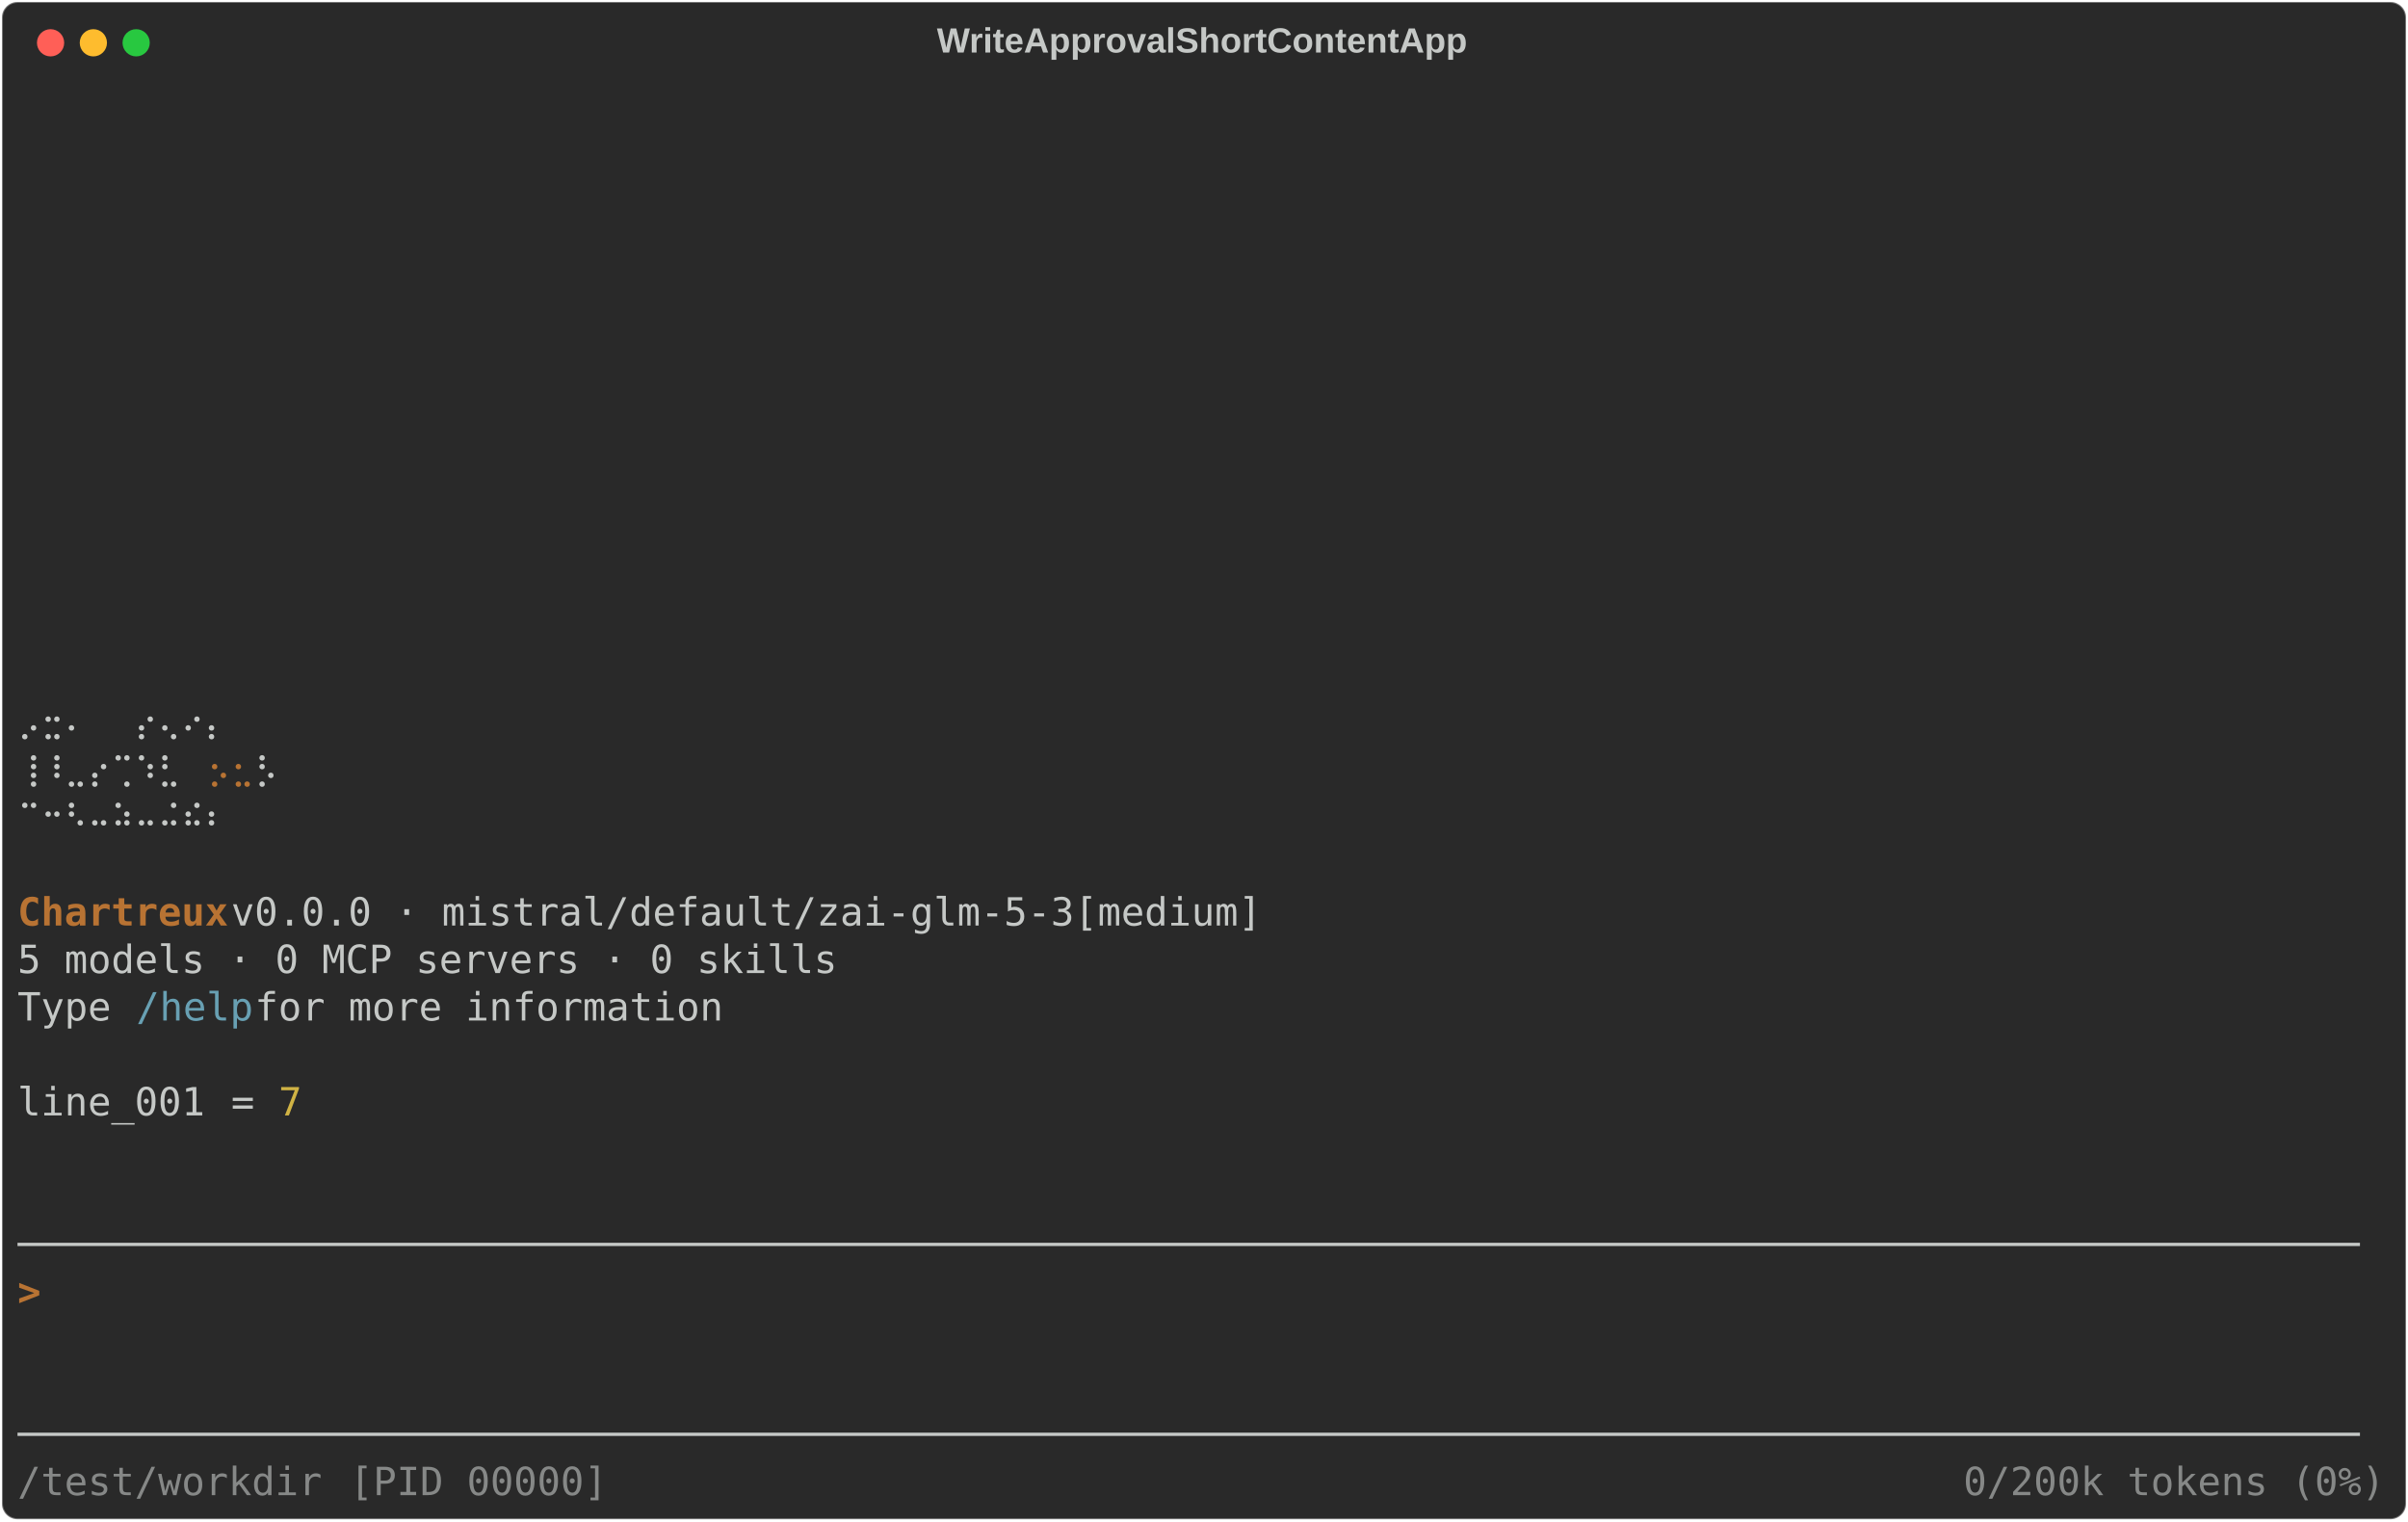
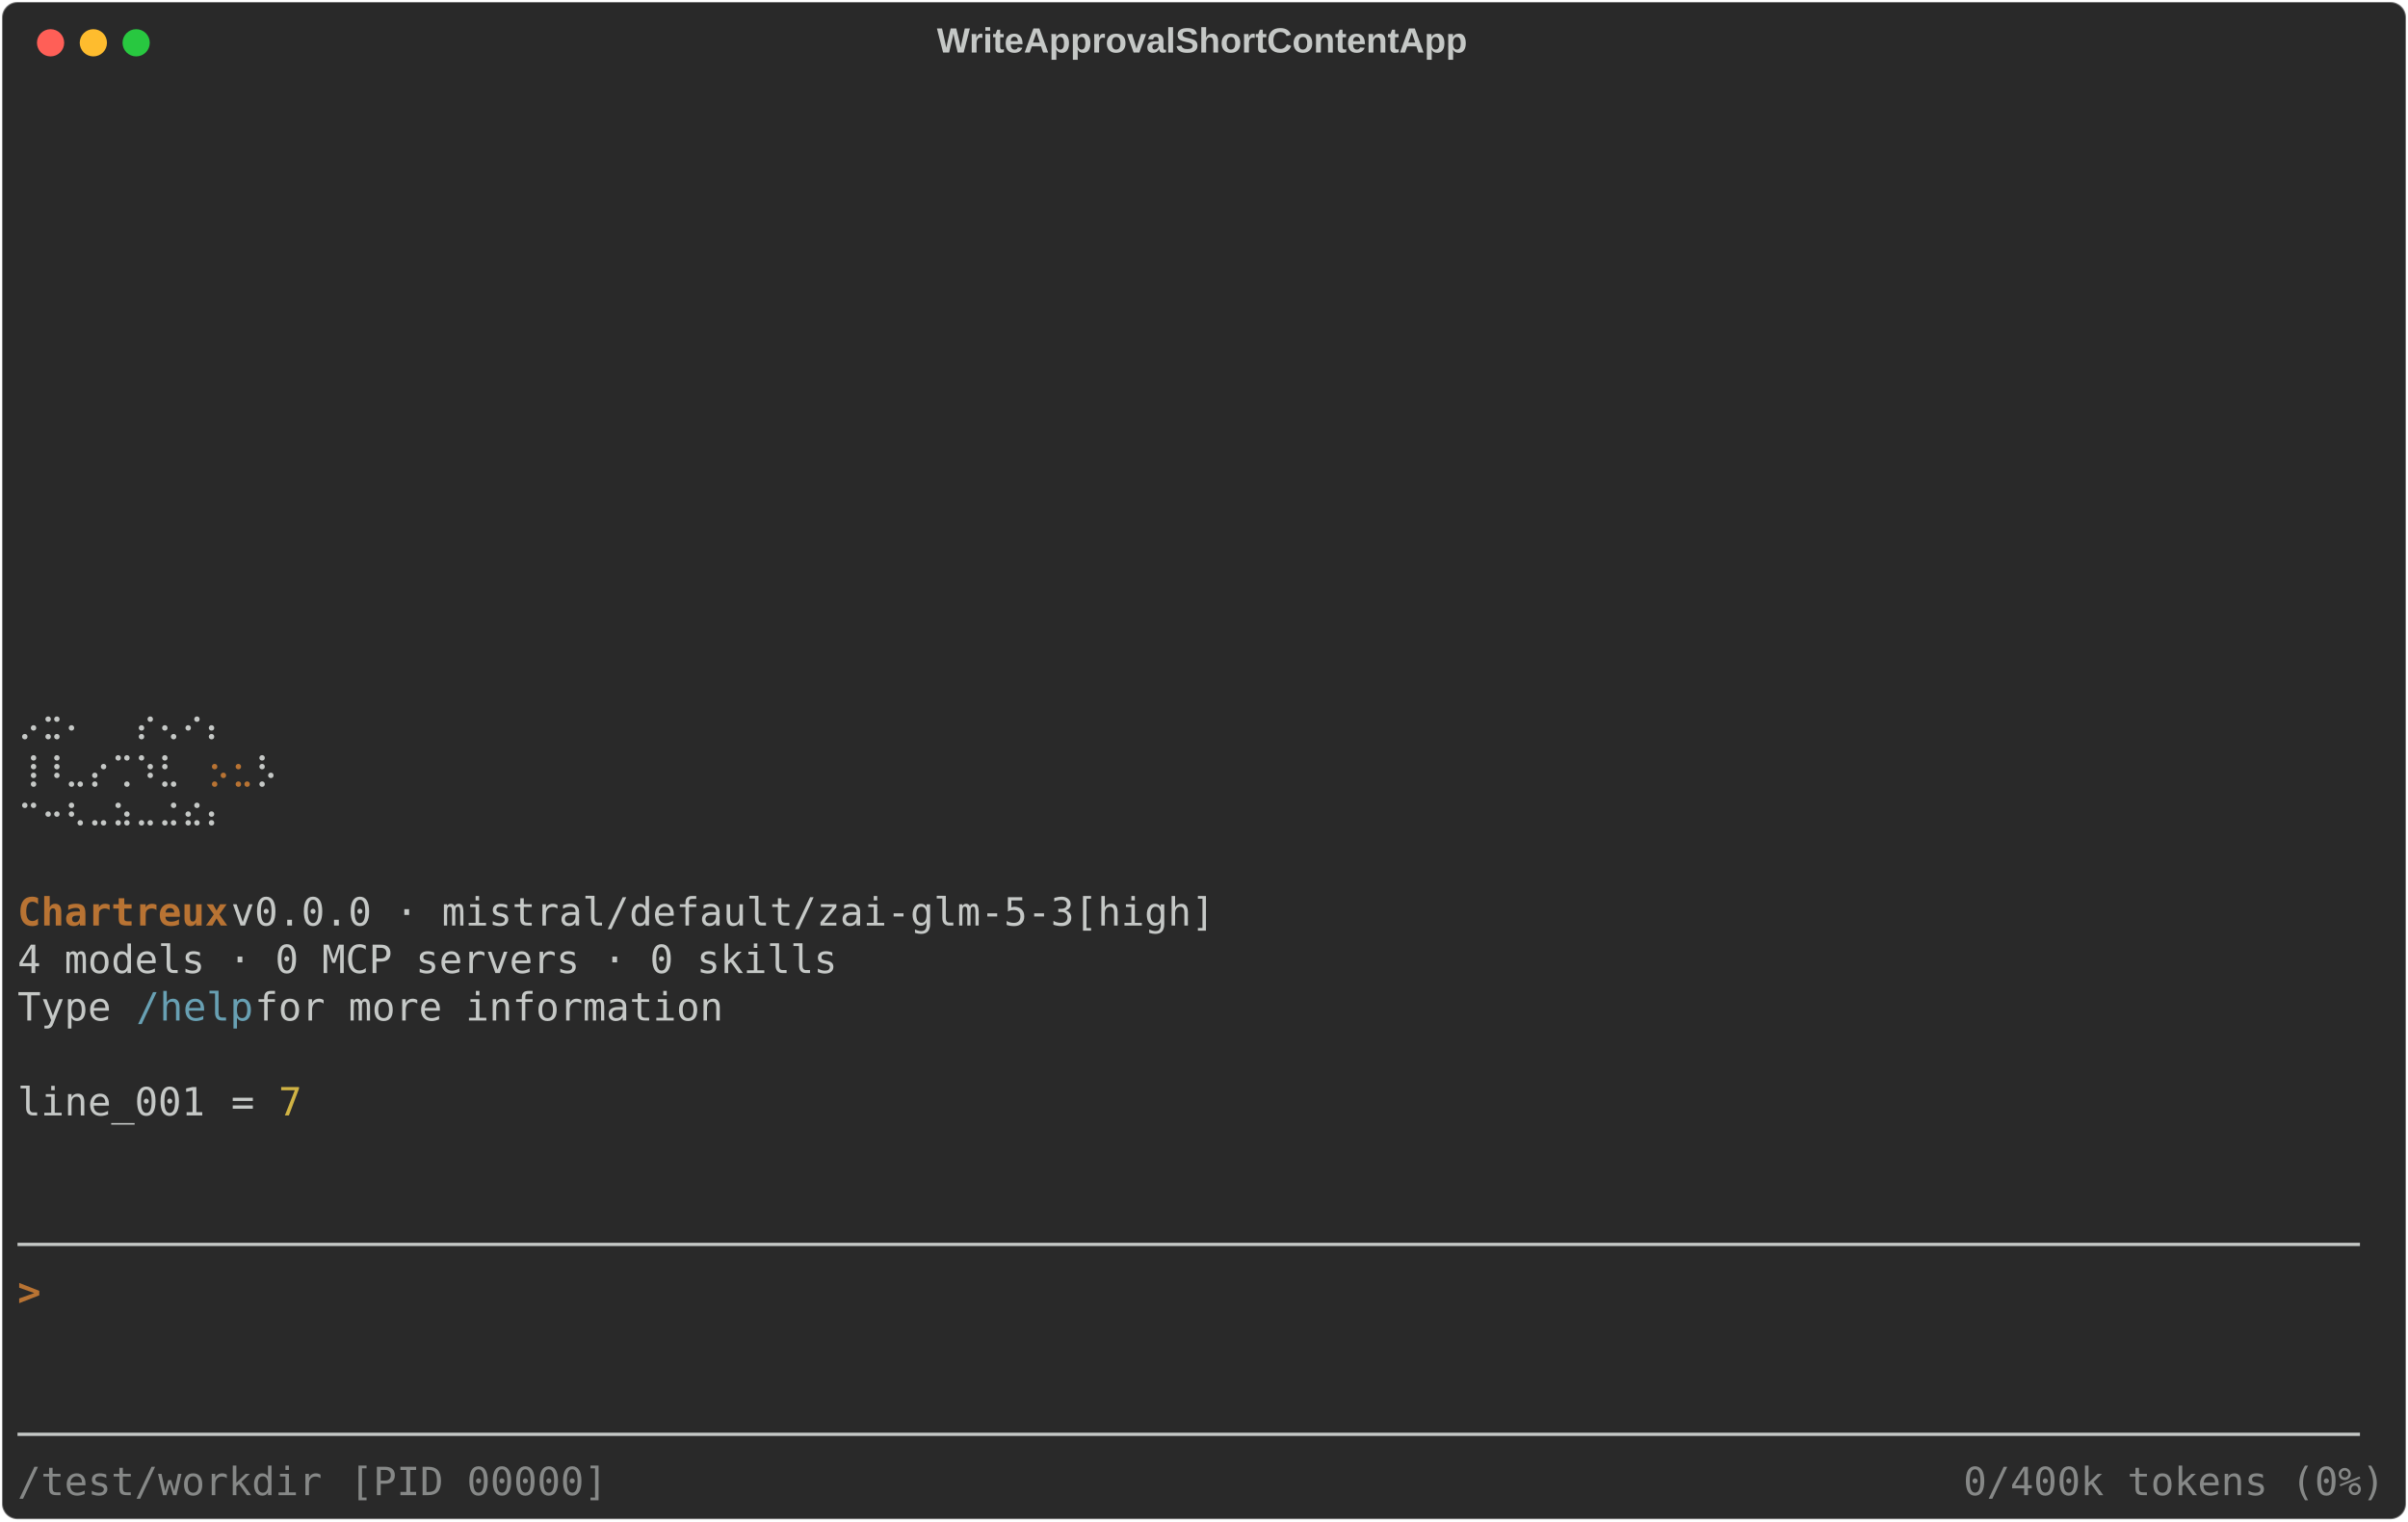
<svg xmlns="http://www.w3.org/2000/svg" class="rich-terminal" viewBox="0 0 1238 782.0">
  <style>

    @font-face {
        font-family: "Fira Code";
        src: local("FiraCode-Regular"),
                url("https://cdnjs.cloudflare.com/ajax/libs/firacode/6.2.0/woff2/FiraCode-Regular.woff2") format("woff2"),
                url("https://cdnjs.cloudflare.com/ajax/libs/firacode/6.2.0/woff/FiraCode-Regular.woff") format("woff");
        font-style: normal;
        font-weight: 400;
    }
    @font-face {
        font-family: "Fira Code";
        src: local("FiraCode-Bold"),
                url("https://cdnjs.cloudflare.com/ajax/libs/firacode/6.2.0/woff2/FiraCode-Bold.woff2") format("woff2"),
                url("https://cdnjs.cloudflare.com/ajax/libs/firacode/6.2.0/woff/FiraCode-Bold.woff") format("woff");
        font-style: bold;
        font-weight: 700;
    }

    .terminal-matrix {
        font-family: Fira Code, monospace;
        font-size: 20px;
        line-height: 24.4px;
        font-variant-east-asian: full-width;
    }

    .terminal-title {
        font-size: 18px;
        font-weight: bold;
        font-family: arial;
    }

    .terminal-r1 { fill: #c5c8c6 }
.terminal-r2 { fill: #b87333 }
.terminal-r3 { fill: #b87333;font-weight: bold }
.terminal-r4 { fill: #68a0b3 }
.terminal-r5 { fill: #d0b344 }
.terminal-r6 { fill: #868887 }
    </style>
  <defs>
    <clipPath id="terminal-clip-terminal">
      <rect x="0" y="0" width="1219.0" height="731.0" />
    </clipPath>
    <clipPath id="terminal-line-0">
      <rect x="0" y="1.5" width="1220" height="24.65" />
    </clipPath>
    <clipPath id="terminal-line-1">
      <rect x="0" y="25.9" width="1220" height="24.65" />
    </clipPath>
    <clipPath id="terminal-line-2">
      <rect x="0" y="50.3" width="1220" height="24.65" />
    </clipPath>
    <clipPath id="terminal-line-3">
      <rect x="0" y="74.7" width="1220" height="24.65" />
    </clipPath>
    <clipPath id="terminal-line-4">
      <rect x="0" y="99.1" width="1220" height="24.65" />
    </clipPath>
    <clipPath id="terminal-line-5">
      <rect x="0" y="123.5" width="1220" height="24.65" />
    </clipPath>
    <clipPath id="terminal-line-6">
      <rect x="0" y="147.9" width="1220" height="24.65" />
    </clipPath>
    <clipPath id="terminal-line-7">
      <rect x="0" y="172.3" width="1220" height="24.65" />
    </clipPath>
    <clipPath id="terminal-line-8">
      <rect x="0" y="196.7" width="1220" height="24.65" />
    </clipPath>
    <clipPath id="terminal-line-9">
      <rect x="0" y="221.1" width="1220" height="24.65" />
    </clipPath>
    <clipPath id="terminal-line-10">
      <rect x="0" y="245.5" width="1220" height="24.65" />
    </clipPath>
    <clipPath id="terminal-line-11">
      <rect x="0" y="269.9" width="1220" height="24.65" />
    </clipPath>
    <clipPath id="terminal-line-12">
      <rect x="0" y="294.3" width="1220" height="24.65" />
    </clipPath>
    <clipPath id="terminal-line-13">
      <rect x="0" y="318.7" width="1220" height="24.65" />
    </clipPath>
    <clipPath id="terminal-line-14">
      <rect x="0" y="343.1" width="1220" height="24.65" />
    </clipPath>
    <clipPath id="terminal-line-15">
      <rect x="0" y="367.5" width="1220" height="24.65" />
    </clipPath>
    <clipPath id="terminal-line-16">
      <rect x="0" y="391.9" width="1220" height="24.65" />
    </clipPath>
    <clipPath id="terminal-line-17">
      <rect x="0" y="416.3" width="1220" height="24.65" />
    </clipPath>
    <clipPath id="terminal-line-18">
      <rect x="0" y="440.7" width="1220" height="24.65" />
    </clipPath>
    <clipPath id="terminal-line-19">
      <rect x="0" y="465.1" width="1220" height="24.65" />
    </clipPath>
    <clipPath id="terminal-line-20">
      <rect x="0" y="489.5" width="1220" height="24.65" />
    </clipPath>
    <clipPath id="terminal-line-21">
      <rect x="0" y="513.9" width="1220" height="24.65" />
    </clipPath>
    <clipPath id="terminal-line-22">
      <rect x="0" y="538.3" width="1220" height="24.65" />
    </clipPath>
    <clipPath id="terminal-line-23">
      <rect x="0" y="562.7" width="1220" height="24.65" />
    </clipPath>
    <clipPath id="terminal-line-24">
      <rect x="0" y="587.1" width="1220" height="24.65" />
    </clipPath>
    <clipPath id="terminal-line-25">
      <rect x="0" y="611.5" width="1220" height="24.65" />
    </clipPath>
    <clipPath id="terminal-line-26">
      <rect x="0" y="635.9" width="1220" height="24.65" />
    </clipPath>
    <clipPath id="terminal-line-27">
      <rect x="0" y="660.3" width="1220" height="24.65" />
    </clipPath>
    <clipPath id="terminal-line-28">
      <rect x="0" y="684.7" width="1220" height="24.65" />
    </clipPath>
  </defs>
  <rect fill="#292929" stroke="rgba(255,255,255,0.35)" stroke-width="1" x="1" y="1" width="1236" height="780" rx="8" />
  <text class="terminal-title" fill="#c5c8c6" text-anchor="middle" x="618" y="27">WriteApprovalShortContentApp</text>
  <g transform="translate(26,22)">
    <circle cx="0" cy="0" r="7" fill="#ff5f57" />
    <circle cx="22" cy="0" r="7" fill="#febc2e" />
    <circle cx="44" cy="0" r="7" fill="#28c840" />
  </g>
  <g transform="translate(9, 41)" clip-path="url(#terminal-clip-terminal)">
    <g class="terminal-matrix">
      <text class="terminal-r1" x="1220" y="20" textLength="12.2" clip-path="url(#terminal-line-0)">
</text>
      <text class="terminal-r1" x="1220" y="44.4" textLength="12.2" clip-path="url(#terminal-line-1)">
</text>
      <text class="terminal-r1" x="1220" y="68.8" textLength="12.2" clip-path="url(#terminal-line-2)">
</text>
      <text class="terminal-r1" x="1220" y="93.2" textLength="12.2" clip-path="url(#terminal-line-3)">
</text>
      <text class="terminal-r1" x="1220" y="117.6" textLength="12.2" clip-path="url(#terminal-line-4)">
</text>
      <text class="terminal-r1" x="1220" y="142" textLength="12.2" clip-path="url(#terminal-line-5)">
</text>
      <text class="terminal-r1" x="1220" y="166.4" textLength="12.2" clip-path="url(#terminal-line-6)">
</text>
      <text class="terminal-r1" x="1220" y="190.8" textLength="12.2" clip-path="url(#terminal-line-7)">
</text>
      <text class="terminal-r1" x="1220" y="215.2" textLength="12.2" clip-path="url(#terminal-line-8)">
</text>
      <text class="terminal-r1" x="1220" y="239.6" textLength="12.2" clip-path="url(#terminal-line-9)">
</text>
      <text class="terminal-r1" x="1220" y="264" textLength="12.2" clip-path="url(#terminal-line-10)">
</text>
      <text class="terminal-r1" x="1220" y="288.4" textLength="12.2" clip-path="url(#terminal-line-11)">
</text>
      <text class="terminal-r1" x="1220" y="312.8" textLength="12.2" clip-path="url(#terminal-line-12)">
</text>
      <text class="terminal-r1" x="0" y="337.2" textLength="134.2" clip-path="url(#terminal-line-13)">  ⡠⣒⠄  ⡔⢄⠔⡄</text>
      <text class="terminal-r1" x="1220" y="337.2" textLength="12.2" clip-path="url(#terminal-line-13)">
</text>
      <text class="terminal-r1" x="0" y="361.6" textLength="97.6" clip-path="url(#terminal-line-14)"> ⢸⠸⣀⡔⢉⠱⣃</text>
      <text class="terminal-r2" x="97.6" y="361.6" textLength="12.2" clip-path="url(#terminal-line-14)">⡢</text>
      <text class="terminal-r2" x="109.8" y="361.6" textLength="12.2" clip-path="url(#terminal-line-14)">⣂</text>
      <text class="terminal-r1" x="122" y="361.6" textLength="12.2" clip-path="url(#terminal-line-14)">⡣</text>
      <text class="terminal-r1" x="1220" y="361.6" textLength="12.2" clip-path="url(#terminal-line-14)">
</text>
      <text class="terminal-r1" x="0" y="386" textLength="134.2" clip-path="url(#terminal-line-15)">  ⠉⠒⠣⠤⠵⠤⠬⠮⠆</text>
      <text class="terminal-r1" x="1220" y="386" textLength="12.2" clip-path="url(#terminal-line-15)">
</text>
      <text class="terminal-r1" x="1220" y="410.4" textLength="12.2" clip-path="url(#terminal-line-16)">
</text>
      <text class="terminal-r3" x="0" y="434.8" textLength="109.8" clip-path="url(#terminal-line-17)">Chartreux</text>
-       <text class="terminal-r1" x="109.8" y="434.8" textLength="549" clip-path="url(#terminal-line-17)"> v0.0.0 · mistral/default/zai-glm-5-3[medium]</text>
+       <text class="terminal-r1" x="109.8" y="434.8" textLength="524.6" clip-path="url(#terminal-line-17)"> v0.0.0 · mistral/default/zai-glm-5-3[high]</text>
      <text class="terminal-r1" x="1220" y="434.8" textLength="12.2" clip-path="url(#terminal-line-17)">
</text>
-       <text class="terminal-r1" x="0" y="459.2" textLength="427" clip-path="url(#terminal-line-18)">5 models · 0 MCP servers · 0 skills</text>
+       <text class="terminal-r1" x="0" y="459.2" textLength="427" clip-path="url(#terminal-line-18)">4 models · 0 MCP servers · 0 skills</text>
      <text class="terminal-r1" x="1220" y="459.2" textLength="12.2" clip-path="url(#terminal-line-18)">
</text>
      <text class="terminal-r1" x="0" y="483.6" textLength="61" clip-path="url(#terminal-line-19)">Type </text>
      <text class="terminal-r4" x="61" y="483.6" textLength="61" clip-path="url(#terminal-line-19)">/help</text>
      <text class="terminal-r1" x="122" y="483.6" textLength="256.2" clip-path="url(#terminal-line-19)"> for more information</text>
      <text class="terminal-r1" x="1220" y="483.6" textLength="12.2" clip-path="url(#terminal-line-19)">
</text>
      <text class="terminal-r1" x="1220" y="508" textLength="12.2" clip-path="url(#terminal-line-20)">
</text>
      <text class="terminal-r1" x="0" y="532.4" textLength="97.6" clip-path="url(#terminal-line-21)">line_001</text>
      <text class="terminal-r1" x="109.8" y="532.4" textLength="12.2" clip-path="url(#terminal-line-21)">=</text>
      <text class="terminal-r5" x="134.2" y="532.4" textLength="12.2" clip-path="url(#terminal-line-21)">7</text>
      <text class="terminal-r1" x="1220" y="532.4" textLength="12.2" clip-path="url(#terminal-line-21)">
</text>
      <text class="terminal-r1" x="1220" y="556.8" textLength="12.2" clip-path="url(#terminal-line-22)">
</text>
      <text class="terminal-r1" x="1220" y="581.2" textLength="12.2" clip-path="url(#terminal-line-23)">
</text>
      <text class="terminal-r1" x="0" y="605.6" textLength="1220" clip-path="url(#terminal-line-24)">────────────────────────────────────────────────────────────────────────────────────────────────────</text>
      <text class="terminal-r1" x="1220" y="605.6" textLength="12.2" clip-path="url(#terminal-line-24)">
</text>
      <text class="terminal-r3" x="0" y="630" textLength="12.2" clip-path="url(#terminal-line-25)">&gt;</text>
      <text class="terminal-r1" x="1220" y="630" textLength="12.2" clip-path="url(#terminal-line-25)">
</text>
      <text class="terminal-r1" x="1220" y="654.4" textLength="12.2" clip-path="url(#terminal-line-26)">
</text>
      <text class="terminal-r1" x="1220" y="678.8" textLength="12.2" clip-path="url(#terminal-line-27)">
</text>
      <text class="terminal-r1" x="0" y="703.2" textLength="1220" clip-path="url(#terminal-line-28)">────────────────────────────────────────────────────────────────────────────────────────────────────</text>
      <text class="terminal-r1" x="1220" y="703.2" textLength="12.2" clip-path="url(#terminal-line-28)">
</text>
      <text class="terminal-r6" x="0" y="727.6" textLength="158.6" clip-path="url(#terminal-line-29)">/test/workdir</text>
      <text class="terminal-r6" x="170.8" y="727.6" textLength="134.2" clip-path="url(#terminal-line-29)">[PID 00000]</text>
-       <text class="terminal-r6" x="1000.4" y="727.6" textLength="219.6" clip-path="url(#terminal-line-29)">0/200k tokens (0%)</text>
+       <text class="terminal-r6" x="1000.4" y="727.6" textLength="219.6" clip-path="url(#terminal-line-29)">0/400k tokens (0%)</text>
    </g>
  </g>
</svg>
